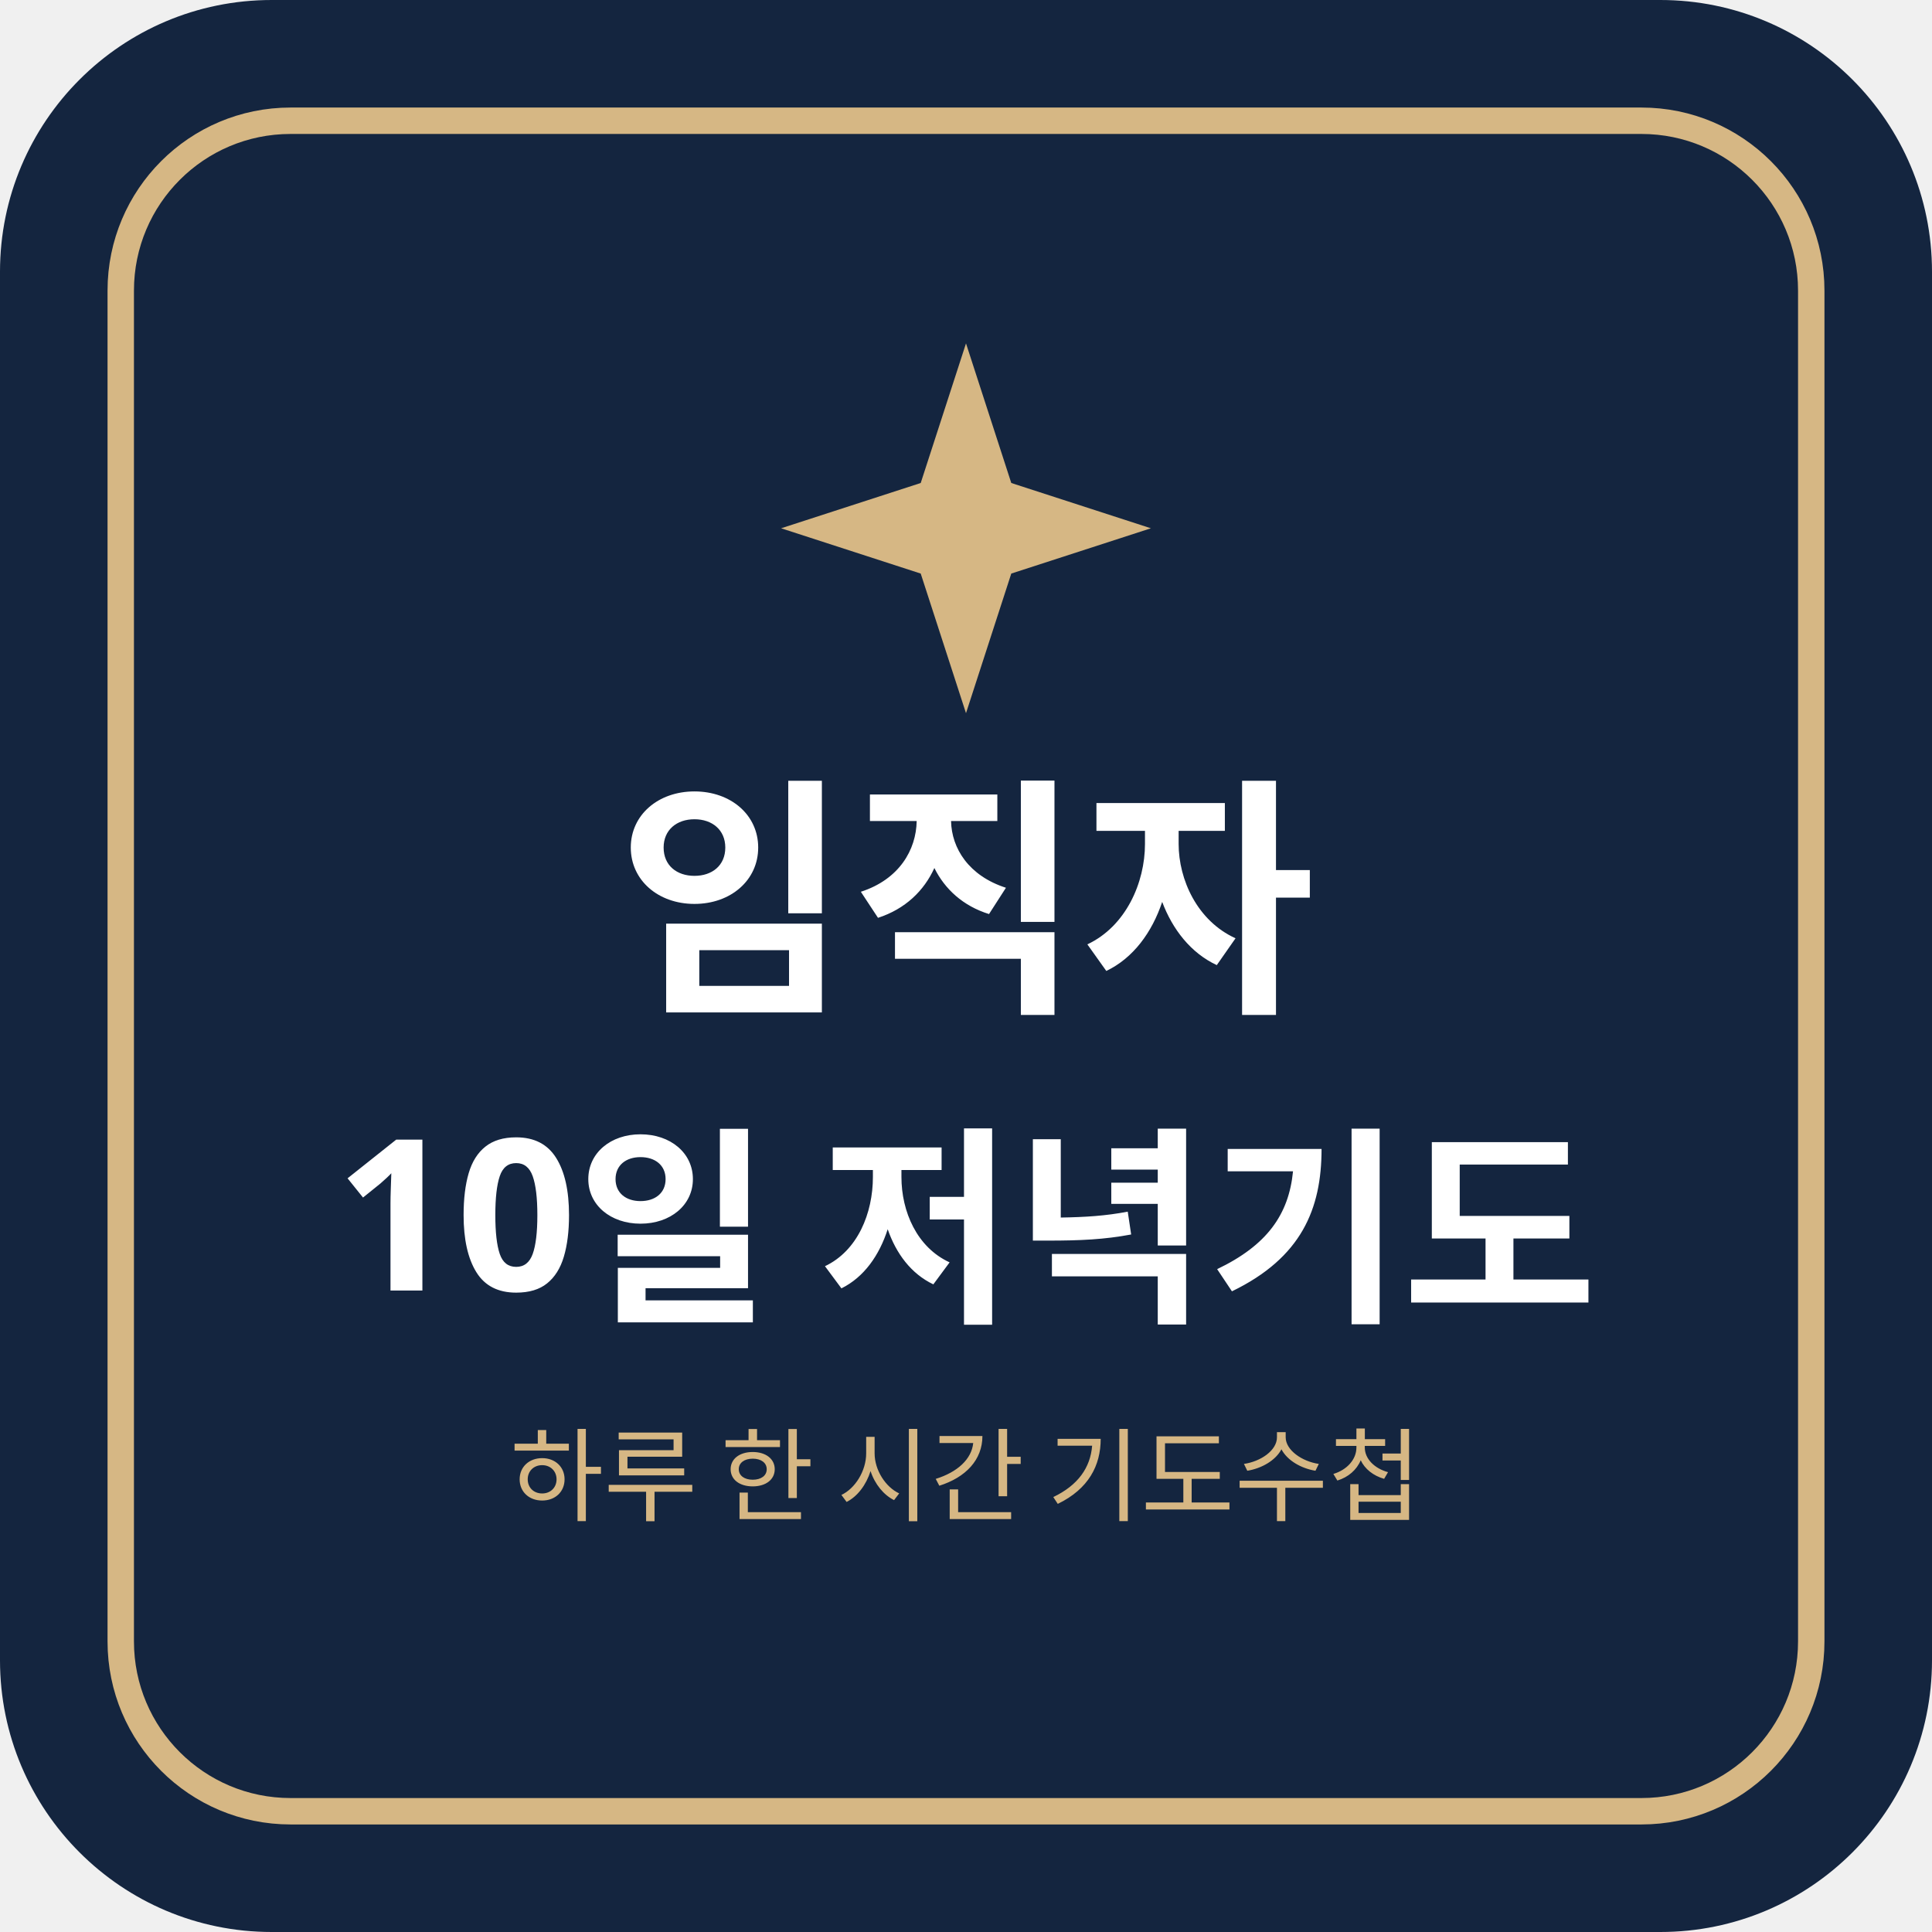
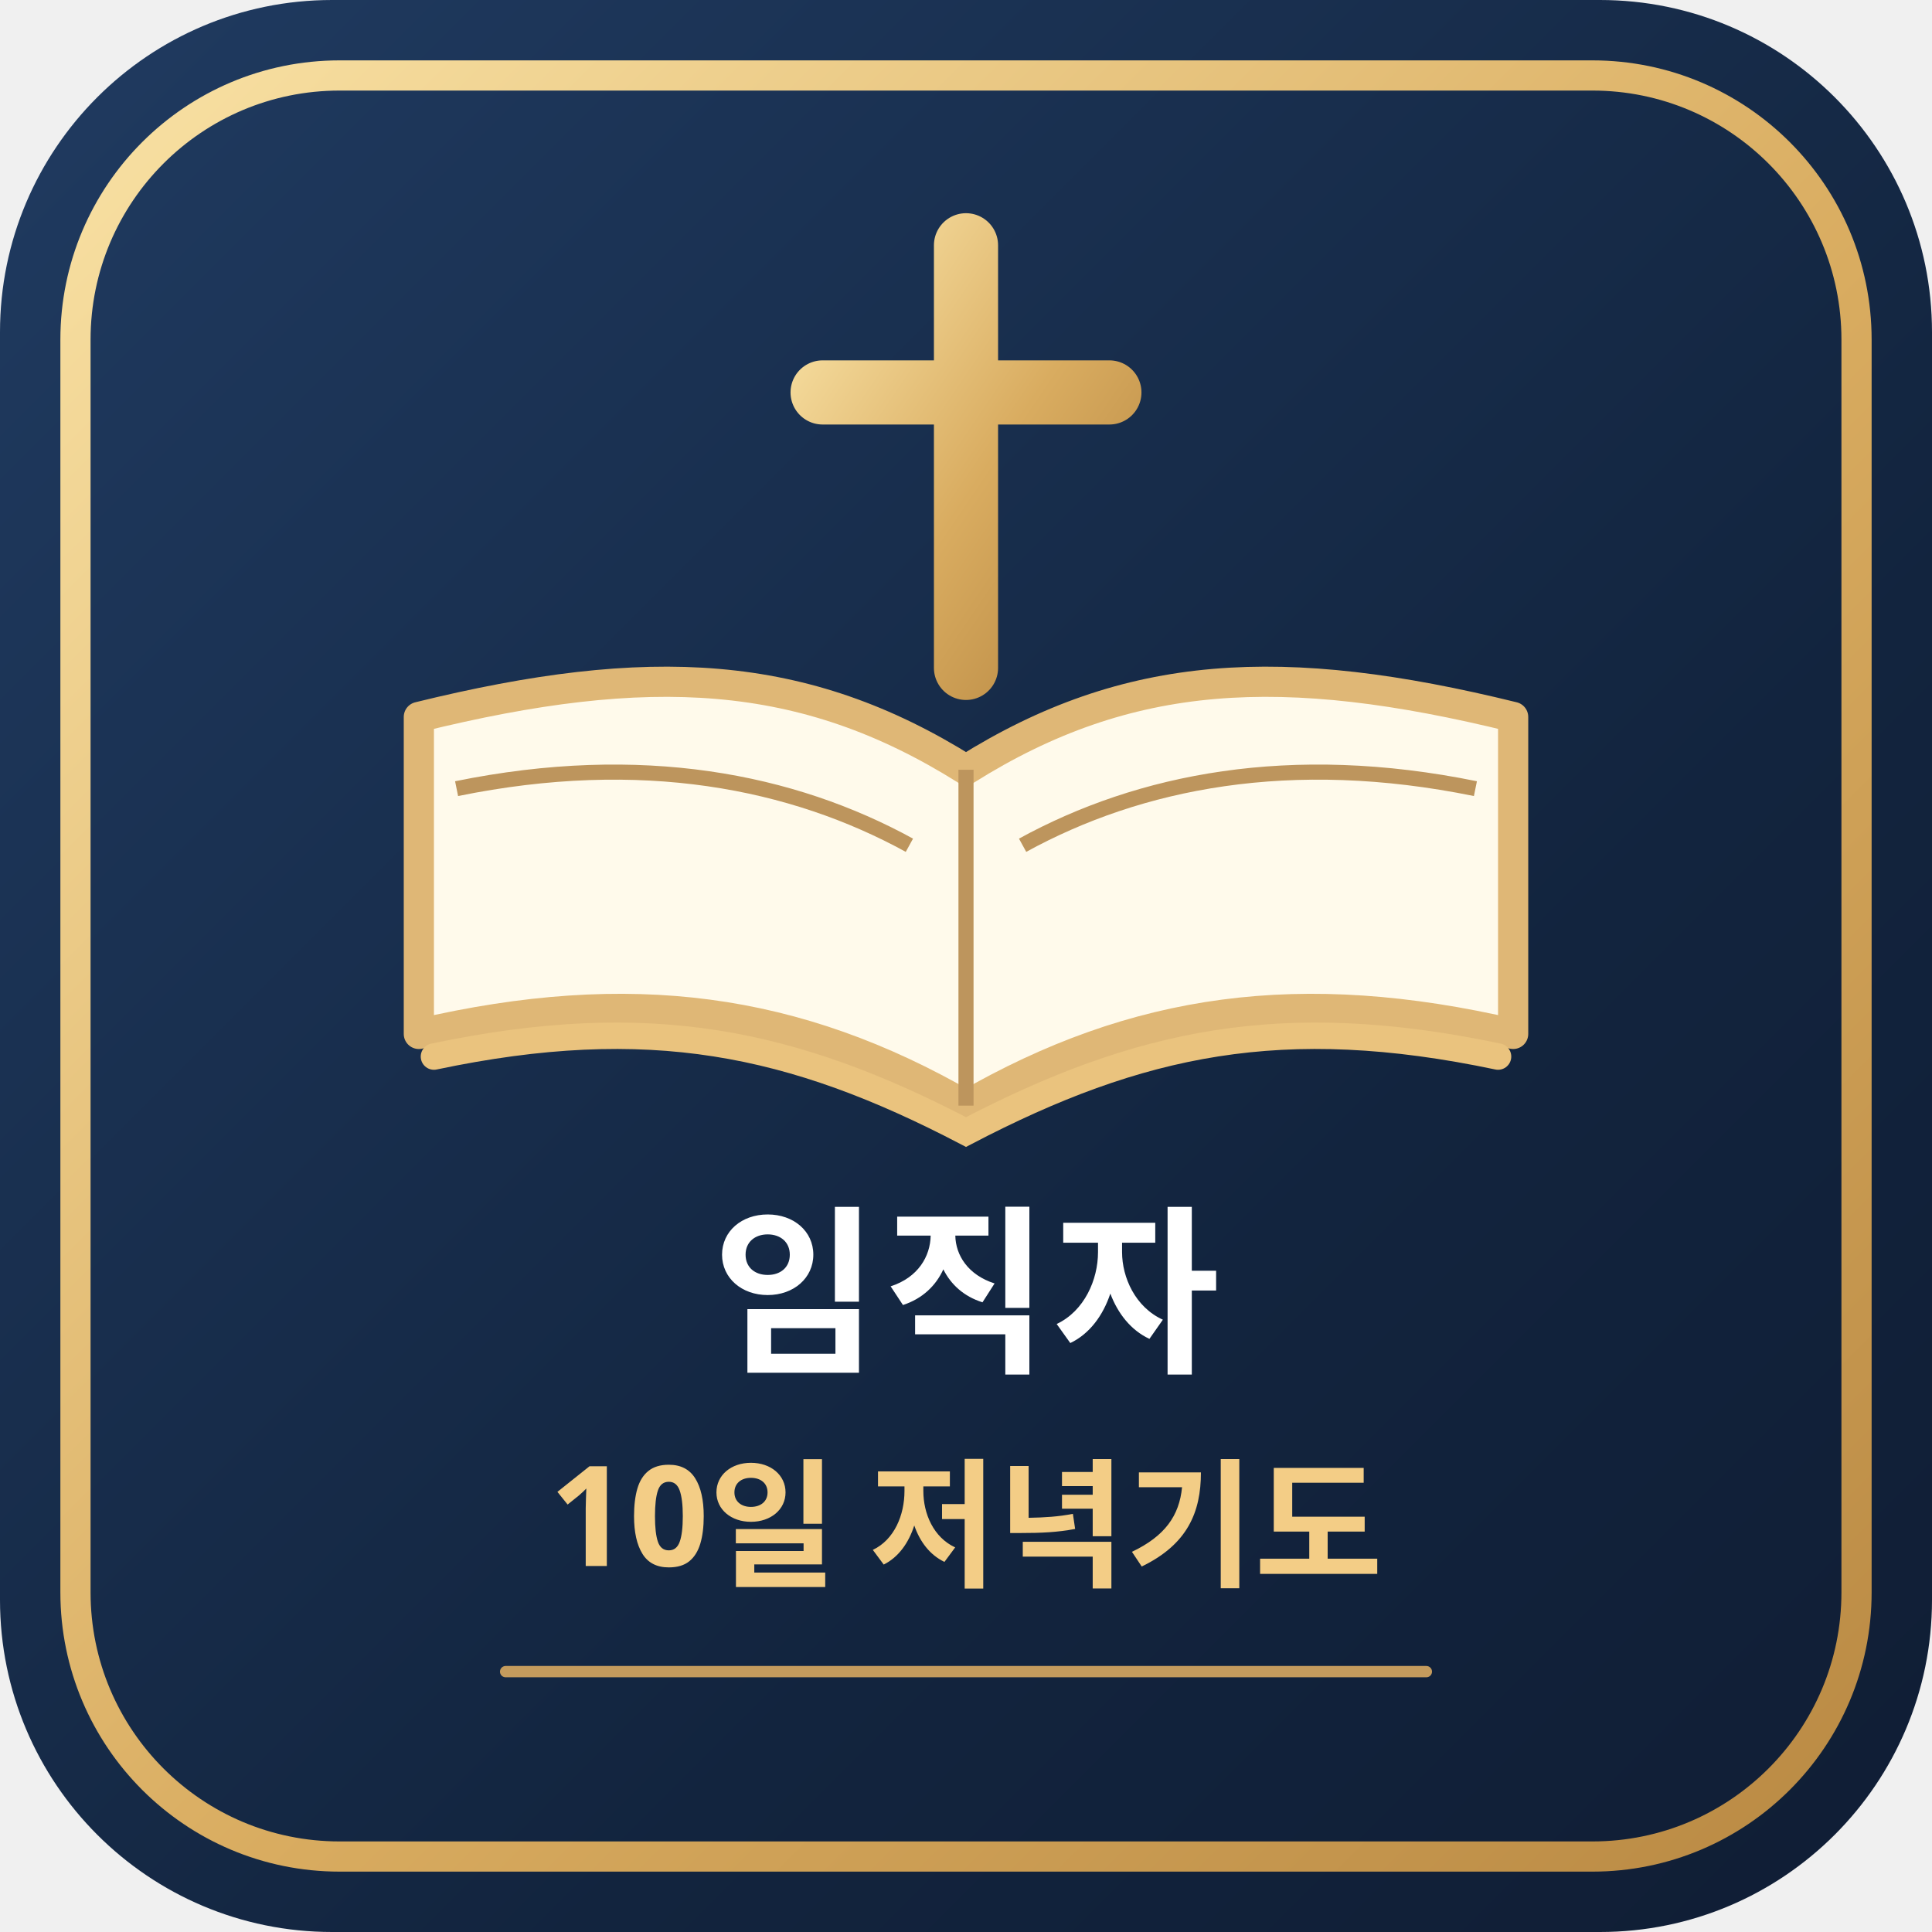
<svg xmlns="http://www.w3.org/2000/svg" width="512" height="512" viewBox="0 0 512 512">
-   <rect width="512" height="512" rx="72" fill="#14253f" />
-   <rect x="32" y="32" width="448" height="448" rx="45" stroke="#D6B784" stroke-width="7" fill="none" />
-   <path d="M256 91l12 37 37 12-37 12-12 37-12-37-37-12 37-12z" fill="#D6B784" />
-   <text x="256" y="263" font-size="67" fill="#FFFFFF" font-weight="700" text-anchor="middle" font-family="Noto Sans KR,Malgun Gothic,sans-serif">임직자</text>
-   <text x="256" y="342" font-size="56" fill="#FFFFFF" font-weight="700" text-anchor="middle" font-family="Noto Sans KR,Malgun Gothic,sans-serif">10일 저녁기도</text>
-   <text x="256" y="401" font-size="27" fill="#D6B784" text-anchor="middle" font-family="Noto Sans KR,Malgun Gothic,sans-serif">하루 한 시간 기도수첩</text>
+   <defs>
+     <linearGradient id="bg" x1="0" y1="0" x2="1" y2="1">
+       <stop stop-color="#203b61" />
+       <stop offset=".65" stop-color="#12243e" />
+       <stop offset="1" stop-color="#101d34" />
+     </linearGradient>
+     <linearGradient id="gold" x1="0" y1="0" x2="1" y2="1">
+       <stop stop-color="#f9e2a5" />
+       <stop offset=".55" stop-color="#d9ac60" />
+       <stop offset="1" stop-color="#b98943" />
+     </linearGradient>
+   </defs>
+   <rect width="512" height="512" rx="88" fill="url(#bg)" />
+   <rect x="20" y="20" width="472" height="472" rx="70" fill="none" stroke="url(#gold)" stroke-width="8" />
+   <path d="M256 65v112 M218 104h76" stroke="url(#gold)" stroke-width="17" stroke-linecap="round" />
+   <path d="M256 204c-43-27-84-29-145-14v84c56-13 100-7 145 19 45-26 89-32 145-19v-84c-61-15-102-13-145 14z" fill="#fffaeb" stroke="#dfb776" stroke-width="8" stroke-linejoin="round" />
+   <path d="M256 204v89 M121 209c49-10 89-2 120 15 M271 224c31-17 71-25 120-15" stroke="#bd955d" stroke-width="4" fill="none" />
+   <path d="M115 280c57-12 95-4 141 20 46-24 84-32 141-20" stroke="#eac37e" stroke-width="7" fill="none" stroke-linecap="round" />
+   <text x="256" y="360" font-family="'Noto Sans KR','Malgun Gothic','Apple SD Gothic Neo',sans-serif" font-size="48" font-weight="800" text-anchor="middle" fill="#ffffff" letter-spacing="1">임직자</text>
+   <text x="256" y="415" font-family="'Noto Sans KR','Malgun Gothic','Apple SD Gothic Neo',sans-serif" font-size="37" font-weight="800" text-anchor="middle" fill="#f3cd86">10일 저녁기도</text>
+   <path d="M134 443H378" stroke="#c49b5d" stroke-width="3" stroke-linecap="round" />
</svg>
